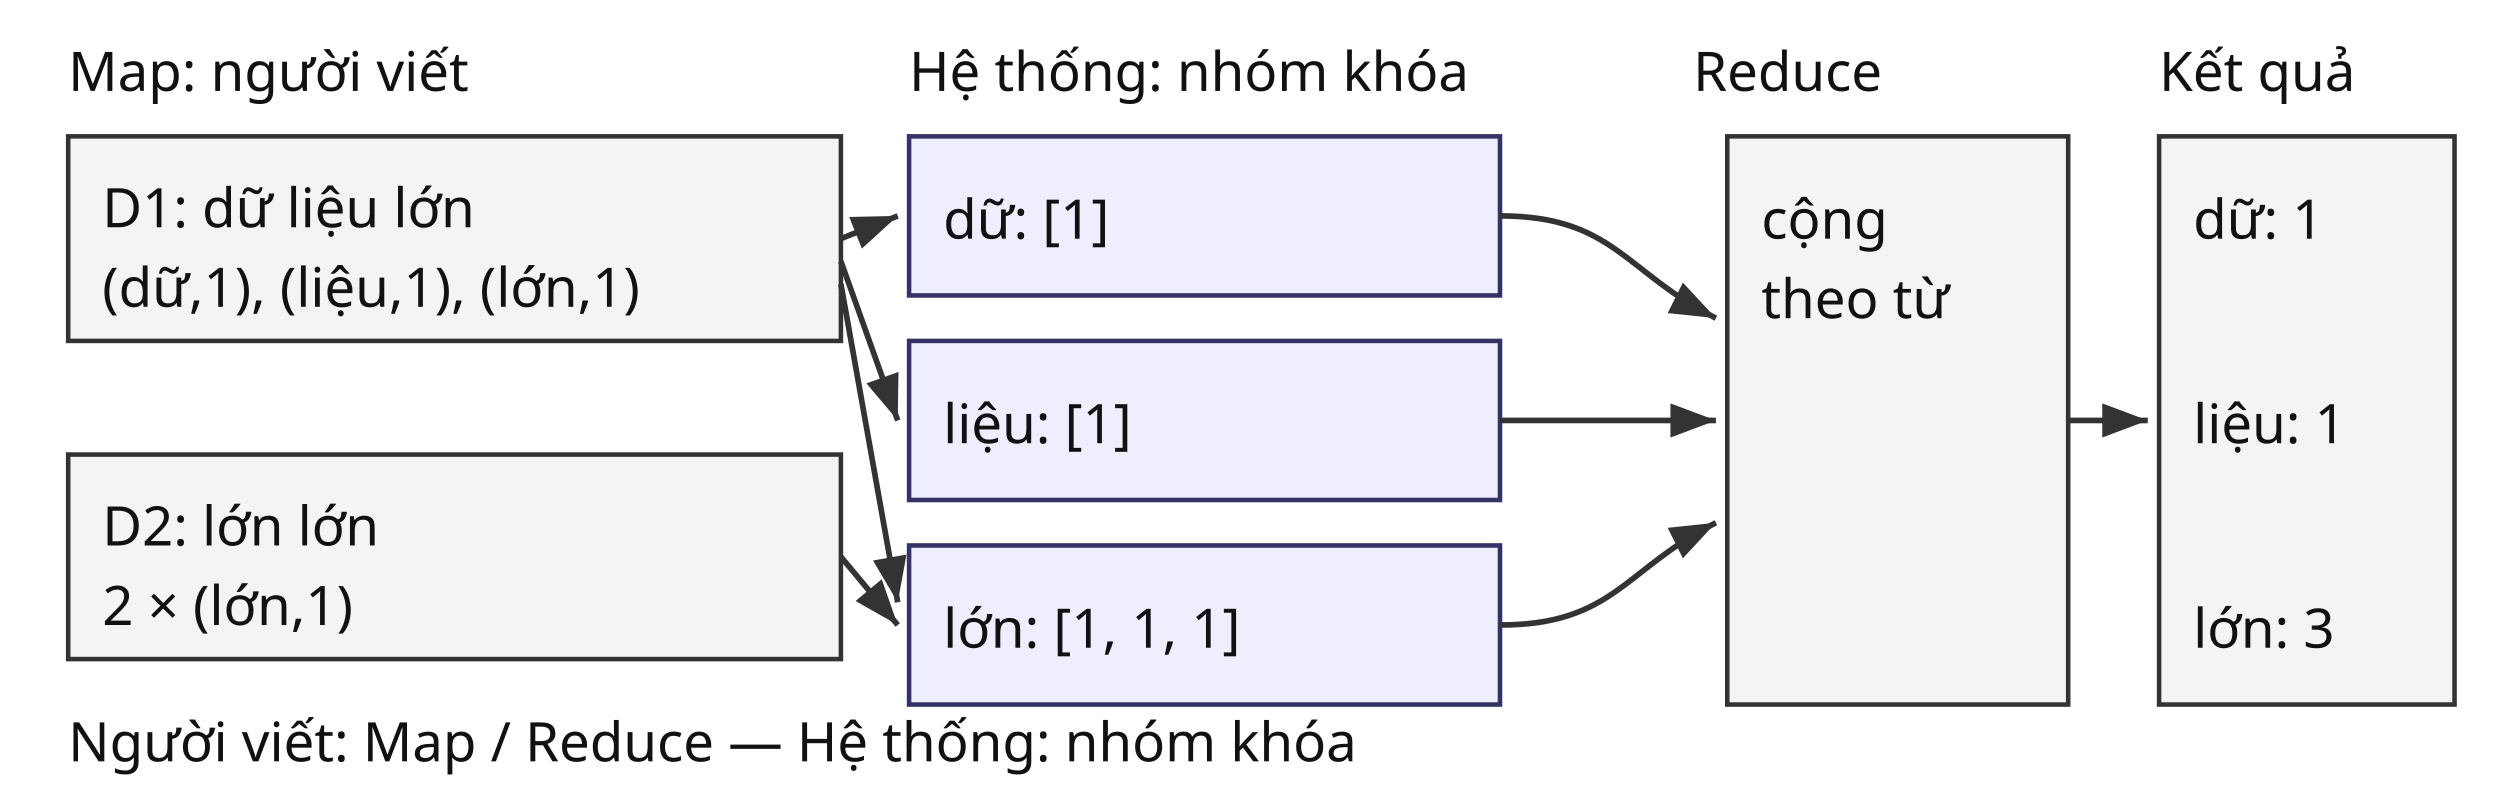
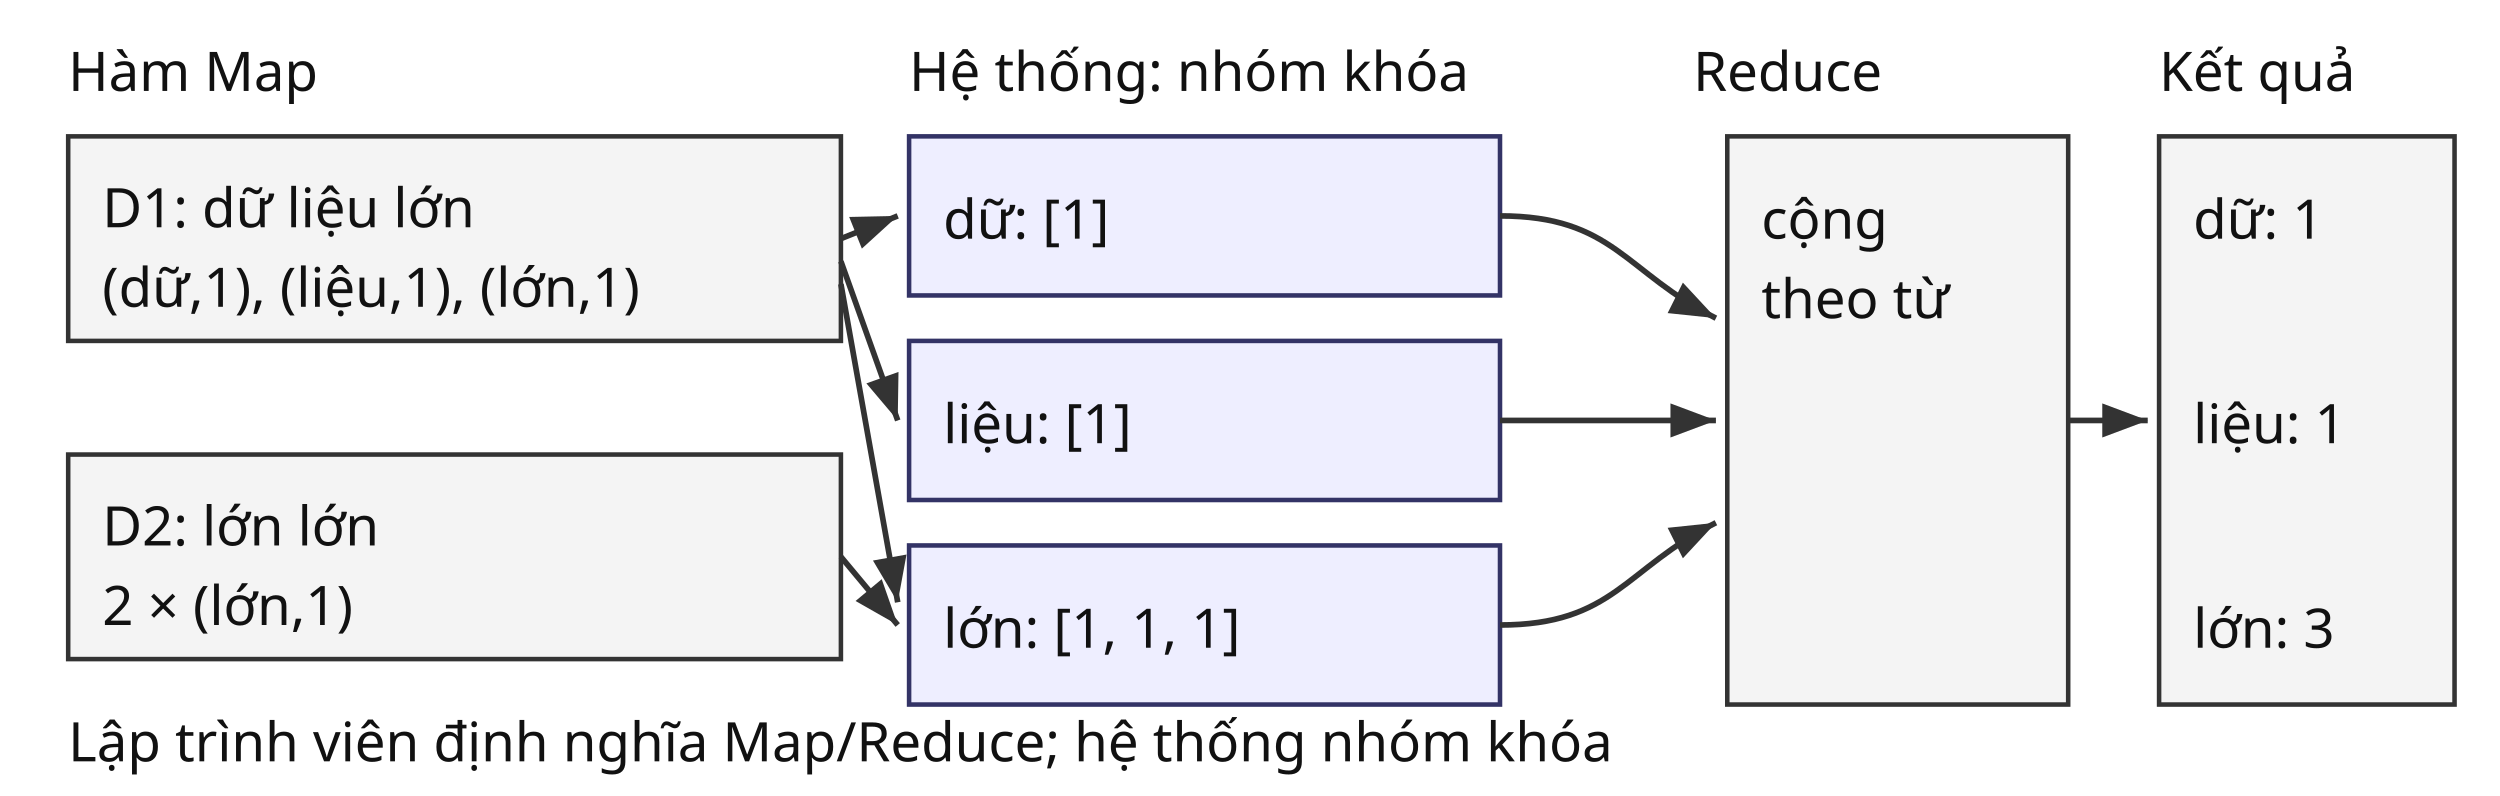
<svg xmlns="http://www.w3.org/2000/svg" viewBox="0 0 1100 350" role="img" aria-labelledby="t d">
  <style>
    text { font-family: sans-serif; font-size: 24px; fill: #111; }
    .small { font-size: 24px; }
    .box { fill: #f4f4f4; stroke: #333; stroke-width: 2; }
    .grp { fill: #eef; stroke: #336; stroke-width: 2; }
    .arrow { stroke: #333; stroke-width: 2.5; fill: none; marker-end: url(#ah); }
  </style>
  <defs>
    <marker id="ah" markerWidth="10" markerHeight="10" refX="8" refY="3" orient="auto">
      <path d="M0,0 L8,3 L0,6 Z" fill="#333" />
    </marker>
  </defs>
-   <text x="30" y="40">Map: người viết</text>
+   <text x="30" y="40">Hàm Map</text>
  <rect class="box" x="30" y="60" width="340" height="90" />
  <text x="45" y="100">D1: dữ liệu lớn</text>
  <text class="small" x="45" y="135">(dữ,1), (liệu,1), (lớn,1)</text>
  <rect class="box" x="30" y="200" width="340" height="90" />
  <text x="45" y="240">D2: lớn lớn</text>
  <text class="small" x="45" y="275">2 × (lớn,1)</text>
  <text x="400" y="40">Hệ thống: nhóm khóa</text>
  <rect class="grp" x="400" y="60" width="260" height="70" />
  <text x="415" y="105">dữ: [1]</text>
  <rect class="grp" x="400" y="150" width="260" height="70" />
  <text x="415" y="195">liệu: [1]</text>
  <rect class="grp" x="400" y="240" width="260" height="70" />
  <text x="415" y="285">lớn: [1, 1, 1]</text>
  <text x="745" y="40">Reduce</text>
  <rect class="box" x="760" y="60" width="150" height="250" />
  <text x="775" y="105">cộng</text>
  <text x="775" y="140">theo từ</text>
  <text x="950" y="40">Kết quả</text>
  <rect class="box" x="950" y="60" width="130" height="250" />
  <text x="965" y="105">dữ: 1</text>
  <text x="965" y="195">liệu: 1</text>
  <text x="965" y="285">lớn: 3</text>
  <path class="arrow" d="M370,105 L395,95" />
  <path class="arrow" d="M370,245 L395,275" />
  <path class="arrow" d="M370,115 L395,185" />
  <path class="arrow" d="M370,125 L395,265" />
  <path class="arrow" d="M660,95 C710,95 715,120 755,140" />
  <path class="arrow" d="M660,185 L755,185" />
  <path class="arrow" d="M660,275 C710,275 715,250 755,230" />
  <path class="arrow" d="M910,185 L945,185" />
-   <text x="30" y="335">Người viết: Map / Reduce — Hệ thống: nhóm khóa</text>
+   <text x="30" y="335">Lập trình viên định nghĩa Map/Reduce; hệ thống nhóm khóa</text>
</svg>
